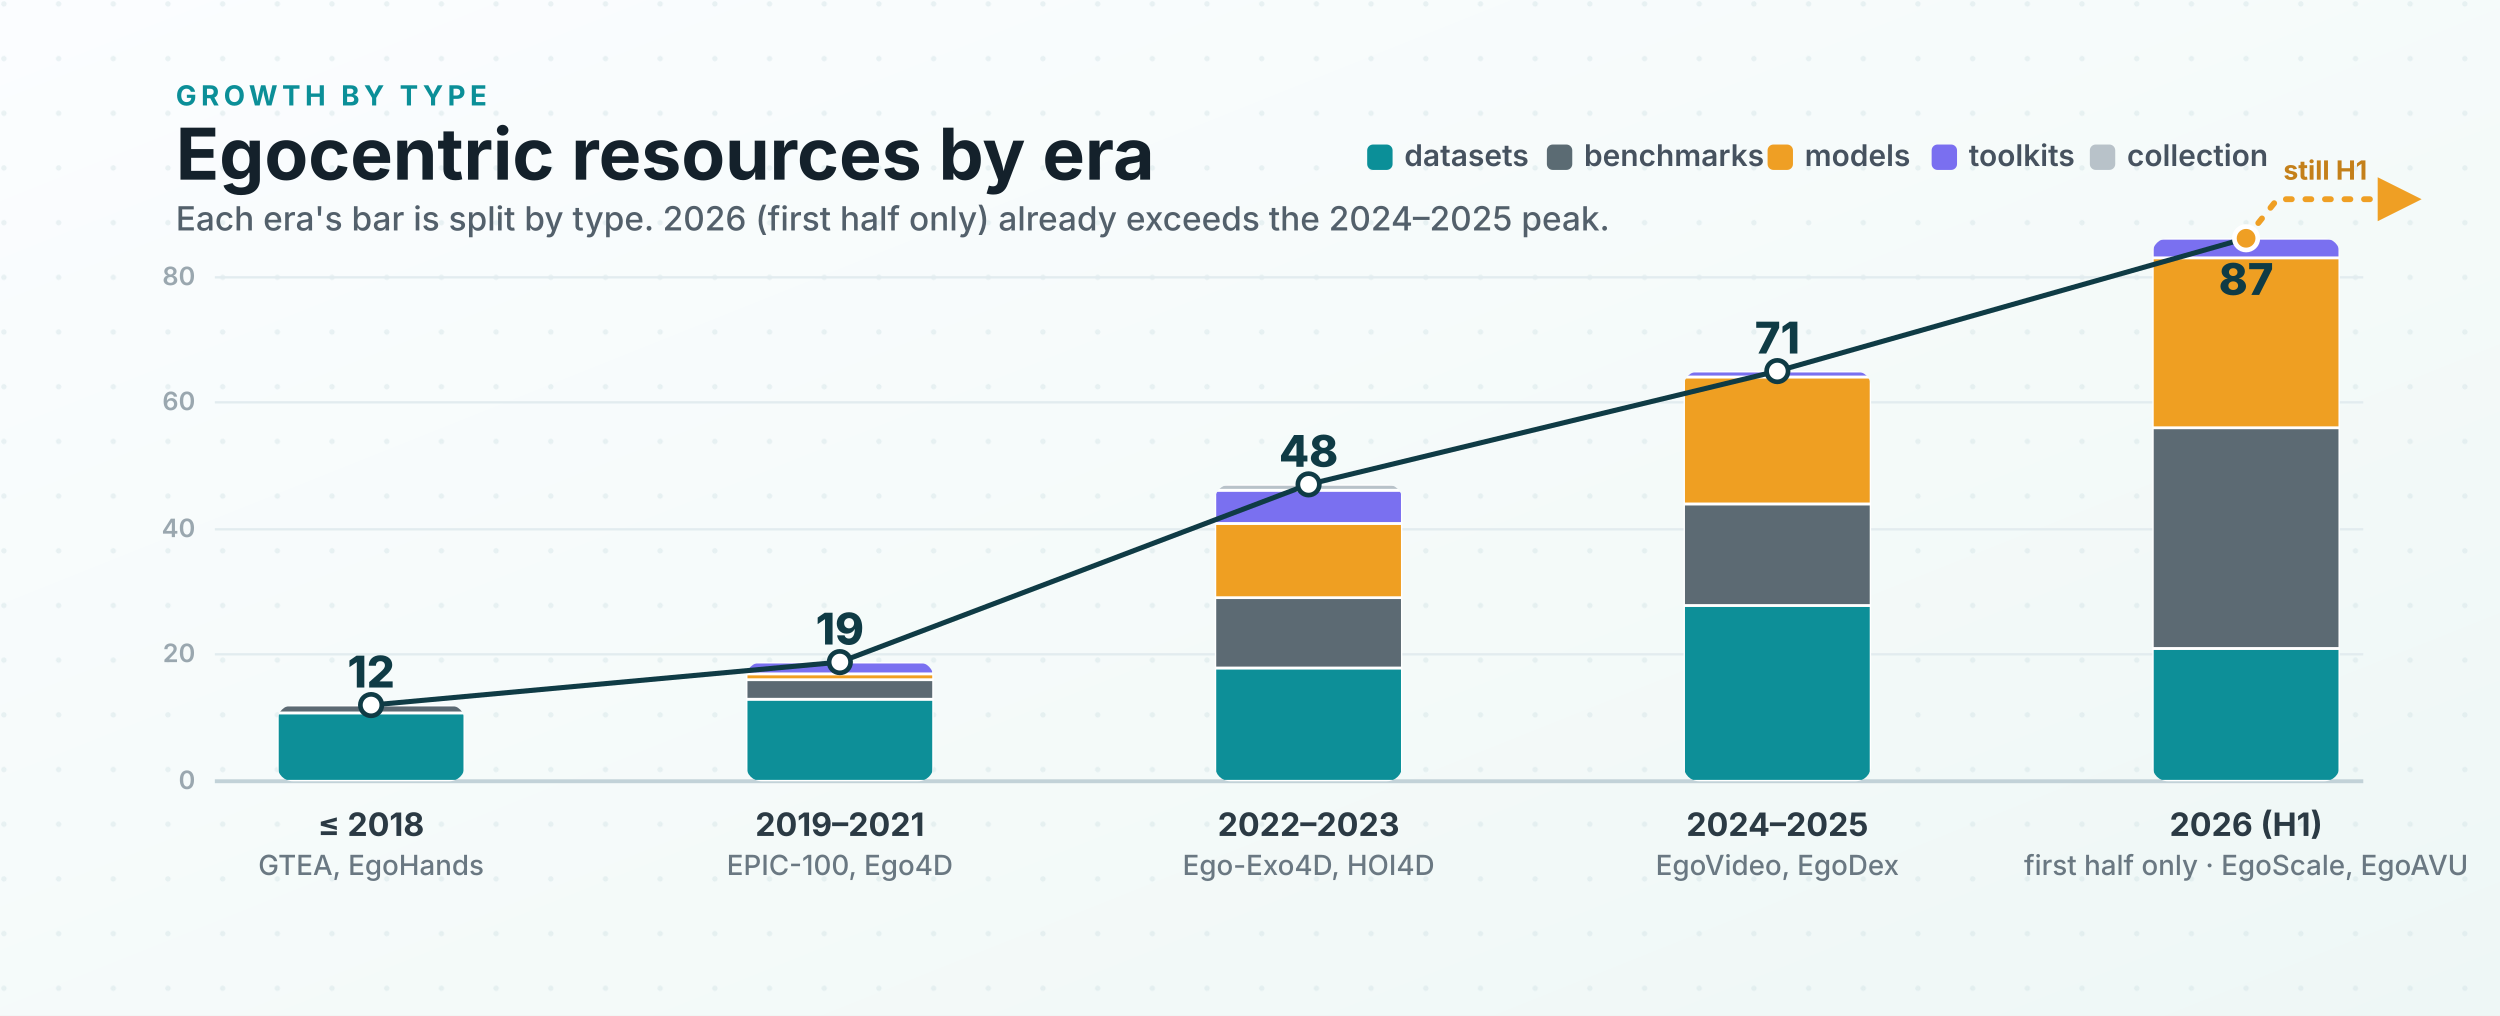
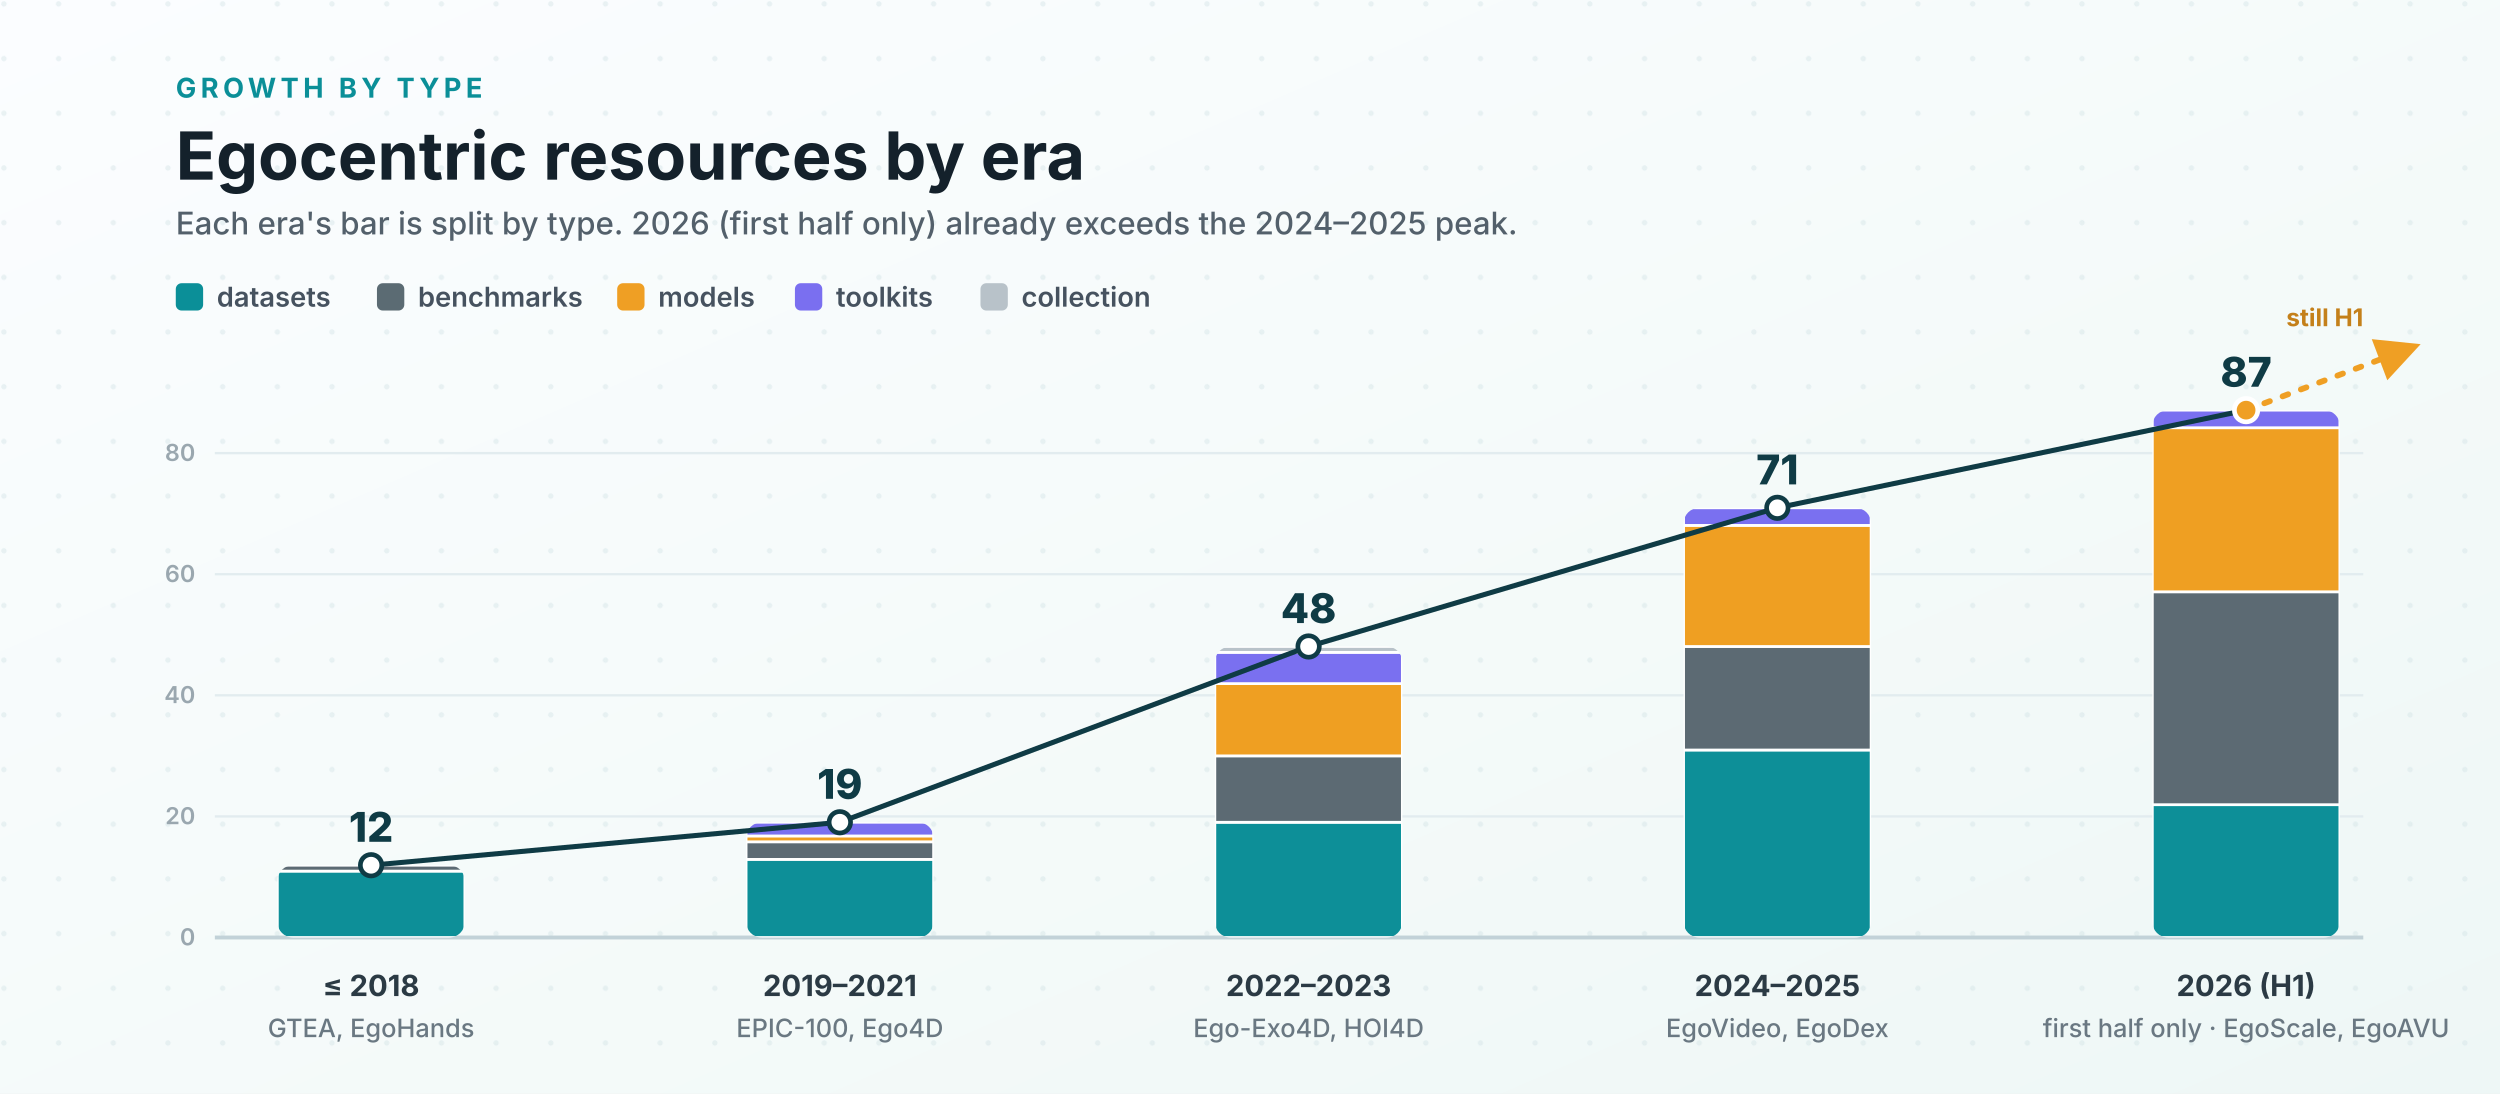
- <svg xmlns="http://www.w3.org/2000/svg" viewBox="0 0 1280 520" role="img" aria-labelledby="title desc">
+ <svg xmlns="http://www.w3.org/2000/svg" viewBox="0 0 1280 560" role="img" aria-labelledby="title desc">
  <defs>
    <linearGradient id="bg" x1="0" x2="1" y1="0" y2="1">
      <stop offset="0" stop-color="#fbfdff" />
      <stop offset="0.6" stop-color="#f4faf9" />
      <stop offset="1" stop-color="#eef7f6" />
    </linearGradient>
    <pattern id="dots" width="28" height="28" patternUnits="userSpaceOnUse">
      <circle cx="2" cy="2" r="1.4" fill="#cfe0e4" opacity="0.4" />
    </pattern>
    <filter id="shadow" x="-14%" y="-14%" width="128%" height="140%">
      <feDropShadow dx="0" dy="6" stdDeviation="7" flood-color="#0f2a33" flood-opacity="0.12" />
    </filter>
    <marker id="up" viewBox="0 0 10 10" refX="6.5" refY="5" markerWidth="7.5" markerHeight="7.5" orient="auto-start-reverse">
      <path d="M0 0 L10 5 L0 10 z" fill="#ef9f24" />
    </marker>
    <clipPath id="c1">
-       <rect x="142" y="361" width="96" height="39" rx="8" />
+       <rect x="142" y="443" width="96" height="37" rx="8" />
    </clipPath>
    <clipPath id="c2">
-       <rect x="382" y="339" width="96" height="61" rx="8" />
+       <rect x="382" y="421" width="96" height="59" rx="8" />
    </clipPath>
    <clipPath id="c3">
-       <rect x="622" y="248" width="96" height="152" rx="8" />
+       <rect x="622" y="331" width="96" height="149" rx="8" />
    </clipPath>
    <clipPath id="c4">
-       <rect x="862" y="190" width="96" height="210" rx="8" />
+       <rect x="862" y="260" width="96" height="220" rx="8" />
    </clipPath>
    <clipPath id="c5">
-       <rect x="1102" y="122" width="96" height="278" rx="8" />
+       <rect x="1102" y="210" width="96" height="270" rx="8" />
    </clipPath>
    <style>
      .ink { fill: #14212b; }
-       .kicker { font: 700 14.2px system-ui, -apple-system, "Segoe UI", sans-serif; fill: #0b8f98; letter-spacing: .16em; }
-       .title { font: 700 36.6px system-ui, -apple-system, "Segoe UI", sans-serif; }
-       .subtitle { font: 500 17.1px system-ui, -apple-system, "Segoe UI", sans-serif; fill: #53606b; }
-       .count { font: 800 22.4px system-ui, -apple-system, "Segoe UI", sans-serif; fill: #0f3b45; }
-       .era { font: 700 16.5px system-ui, -apple-system, "Segoe UI", sans-serif; fill: #2b3a44; }
-       .anchor { font: 500 14.2px system-ui, -apple-system, "Segoe UI", sans-serif; fill: #6a7882; }
+       .kicker { font: 700 14px system-ui, -apple-system, "Segoe UI", sans-serif; fill: #0b8f98; letter-spacing: .16em; }
+       .title { font: 700 34px system-ui, -apple-system, "Segoe UI", sans-serif; }
+       .subtitle { font: 500 16px system-ui, -apple-system, "Segoe UI", sans-serif; fill: #53606b; }
+       .count { font: 800 21px system-ui, -apple-system, "Segoe UI", sans-serif; fill: #0f3b45; }
+       .era { font: 700 15px system-ui, -apple-system, "Segoe UI", sans-serif; fill: #2b3a44; }
+       .anchor { font: 500 13px system-ui, -apple-system, "Segoe UI", sans-serif; fill: #6a7882; }
      .grid { stroke: #e2ecef; stroke-width: 1.2; }
-       .gridlabel { font: 600 13.0px system-ui, -apple-system, "Segoe UI", sans-serif; fill: #9aa7af; }
+       .gridlabel { font: 600 12px system-ui, -apple-system, "Segoe UI", sans-serif; fill: #9aa7af; }
      .axis { stroke: #c2d2d8; stroke-width: 2; }
      .trend { stroke: #0f3b45; stroke-width: 2.6; fill: none; stroke-linejoin: round; stroke-linecap: round; }
      .proj { stroke: #ef9f24; stroke-width: 3; fill: none; stroke-dasharray: 3 7; stroke-linecap: round; }
-       .note { font: 700 13.6px system-ui, -apple-system, "Segoe UI", sans-serif; fill: #c4801a; }
+       .note { font: 700 12.5px system-ui, -apple-system, "Segoe UI", sans-serif; fill: #c4801a; }
      .seg { stroke: #ffffff; stroke-width: 1.4; }
-       .lg { font: 600 15.3px system-ui, -apple-system, "Segoe UI", sans-serif; fill: #46525f; }
+       .lg { font: 600 14px system-ui, -apple-system, "Segoe UI", sans-serif; fill: #46525f; }
    </style>
  </defs>
-   <rect width="1280" height="520" fill="url(#bg)" />
-   <rect width="1280" height="520" fill="url(#dots)" />
-   <text class="kicker" x="90" y="54">GROWTH BY TYPE</text>
+   <rect width="1280" height="560" fill="url(#bg)" />
+   <rect width="1280" height="560" fill="url(#dots)" />
+   <text class="kicker" x="90" y="50">GROWTH BY TYPE</text>
  <text class="title ink" x="90" y="92">Egocentric resources by era</text>
-   <text class="subtitle" x="90" y="118">Each era's bar is split by type. 2026 (first half only) already exceeds the 2024–2025 peak.</text>
+   <text class="subtitle" x="90" y="120">Each era's bar is split by type. 2026 (first half only) already exceeds the 2024–2025 peak.</text>
  <g>
-     <rect x="700" y="74" width="13" height="13" rx="3" fill="#0b8f98" />
-     <text class="lg" x="719" y="85">datasets</text>
-     <rect x="792" y="74" width="13" height="13" rx="3" fill="#5b6b73" />
-     <text class="lg" x="811" y="85">benchmarks</text>
-     <rect x="905" y="74" width="13" height="13" rx="3" fill="#ef9f24" />
-     <text class="lg" x="924" y="85">models</text>
-     <rect x="989" y="74" width="13" height="13" rx="3" fill="#7a6ff0" />
-     <text class="lg" x="1008" y="85">toolkits</text>
-     <rect x="1070" y="74" width="13" height="13" rx="3" fill="#b8c2c9" />
-     <text class="lg" x="1089" y="85">collection</text>
+     <rect x="90" y="145" width="14" height="14" rx="3" fill="#0b8f98" />
+     <text class="lg" x="111" y="157">datasets</text>
+     <rect x="193" y="145" width="14" height="14" rx="3" fill="#5b6b73" />
+     <text class="lg" x="214" y="157">benchmarks</text>
+     <rect x="316" y="145" width="14" height="14" rx="3" fill="#ef9f24" />
+     <text class="lg" x="337" y="157">models</text>
+     <rect x="407" y="145" width="14" height="14" rx="3" fill="#7a6ff0" />
+     <text class="lg" x="428" y="157">toolkits</text>
+     <rect x="502" y="145" width="14" height="14" rx="3" fill="#b8c2c9" />
+     <text class="lg" x="523" y="157">collection</text>
  </g>
-   <line class="grid" x1="110" y1="335" x2="1210" y2="335" />
-   <line class="grid" x1="110" y1="271" x2="1210" y2="271" />
-   <line class="grid" x1="110" y1="206" x2="1210" y2="206" />
-   <line class="grid" x1="110" y1="142" x2="1210" y2="142" />
-   <text class="gridlabel" x="100" y="404" text-anchor="end">0</text>
-   <text class="gridlabel" x="100" y="339" text-anchor="end">20</text>
-   <text class="gridlabel" x="100" y="275" text-anchor="end">40</text>
-   <text class="gridlabel" x="100" y="210" text-anchor="end">60</text>
-   <text class="gridlabel" x="100" y="146" text-anchor="end">80</text>
-   <line class="axis" x1="110" y1="400" x2="1210" y2="400" />
+   <line class="grid" x1="110" y1="418" x2="1210" y2="418" />
+   <line class="grid" x1="110" y1="356" x2="1210" y2="356" />
+   <line class="grid" x1="110" y1="294" x2="1210" y2="294" />
+   <line class="grid" x1="110" y1="232" x2="1210" y2="232" />
+   <text class="gridlabel" x="100" y="484" text-anchor="end">0</text>
+   <text class="gridlabel" x="100" y="422" text-anchor="end">20</text>
+   <text class="gridlabel" x="100" y="360" text-anchor="end">40</text>
+   <text class="gridlabel" x="100" y="298" text-anchor="end">60</text>
+   <text class="gridlabel" x="100" y="236" text-anchor="end">80</text>
+   <line class="axis" x1="110" y1="480" x2="1210" y2="480" />
  <g clip-path="url(#c1)" filter="url(#shadow)">
-     <rect class="seg" x="142" y="365" width="96" height="35" fill="#0b8f98" />
-     <rect class="seg" x="142" y="361" width="96" height="4" fill="#5b6b73" />
+     <rect class="seg" x="142" y="446" width="96" height="34" fill="#0b8f98" />
+     <rect class="seg" x="142" y="443" width="96" height="3" fill="#5b6b73" />
  </g>
  <g clip-path="url(#c2)" filter="url(#shadow)">
-     <rect class="seg" x="382" y="358" width="96" height="42" fill="#0b8f98" />
-     <rect class="seg" x="382" y="348" width="96" height="10" fill="#5b6b73" />
-     <rect class="seg" x="382" y="345" width="96" height="3" fill="#ef9f24" />
-     <rect class="seg" x="382" y="339" width="96" height="6" fill="#7a6ff0" />
+     <rect class="seg" x="382" y="440" width="96" height="40" fill="#0b8f98" />
+     <rect class="seg" x="382" y="431" width="96" height="9" fill="#5b6b73" />
+     <rect class="seg" x="382" y="428" width="96" height="3" fill="#ef9f24" />
+     <rect class="seg" x="382" y="421" width="96" height="7" fill="#7a6ff0" />
  </g>
  <g clip-path="url(#c3)" filter="url(#shadow)">
-     <rect class="seg" x="622" y="342" width="96" height="58" fill="#0b8f98" />
-     <rect class="seg" x="622" y="306" width="96" height="36" fill="#5b6b73" />
-     <rect class="seg" x="622" y="268" width="96" height="38" fill="#ef9f24" />
-     <rect class="seg" x="622" y="251" width="96" height="17" fill="#7a6ff0" />
-     <rect class="seg" x="622" y="248" width="96" height="3" fill="#b8c2c9" />
+     <rect class="seg" x="622" y="421" width="96" height="59" fill="#0b8f98" />
+     <rect class="seg" x="622" y="387" width="96" height="34" fill="#5b6b73" />
+     <rect class="seg" x="622" y="350" width="96" height="37" fill="#ef9f24" />
+     <rect class="seg" x="622" y="334" width="96" height="16" fill="#7a6ff0" />
+     <rect class="seg" x="622" y="331" width="96" height="3" fill="#b8c2c9" />
  </g>
  <g clip-path="url(#c4)" filter="url(#shadow)">
-     <rect class="seg" x="862" y="310" width="96" height="90" fill="#0b8f98" />
-     <rect class="seg" x="862" y="258" width="96" height="52" fill="#5b6b73" />
-     <rect class="seg" x="862" y="193" width="96" height="65" fill="#ef9f24" />
-     <rect class="seg" x="862" y="190" width="96" height="3" fill="#7a6ff0" />
+     <rect class="seg" x="862" y="384" width="96" height="96" fill="#0b8f98" />
+     <rect class="seg" x="862" y="331" width="96" height="53" fill="#5b6b73" />
+     <rect class="seg" x="862" y="269" width="96" height="62" fill="#ef9f24" />
+     <rect class="seg" x="862" y="260" width="96" height="9" fill="#7a6ff0" />
  </g>
  <g clip-path="url(#c5)" filter="url(#shadow)">
-     <rect class="seg" x="1102" y="332" width="96" height="68" fill="#0b8f98" />
-     <rect class="seg" x="1102" y="219" width="96" height="113" fill="#5b6b73" />
-     <rect class="seg" x="1102" y="132" width="96" height="87" fill="#ef9f24" />
-     <rect class="seg" x="1102" y="122" width="96" height="10" fill="#7a6ff0" />
+     <rect class="seg" x="1102" y="412" width="96" height="68" fill="#0b8f98" />
+     <rect class="seg" x="1102" y="303" width="96" height="109" fill="#5b6b73" />
+     <rect class="seg" x="1102" y="219" width="96" height="84" fill="#ef9f24" />
+     <rect class="seg" x="1102" y="210" width="96" height="9" fill="#7a6ff0" />
  </g>
-   <polyline class="trend" points="190,361 430,339 670,248 910,190 1150,122" />
-   <path class="proj" d="M1150 122 L1166 102 L1232 102" marker-end="url(#up)" />
-   <text class="note" x="1212" y="92" text-anchor="end">still H1</text>
+   <polyline class="trend" points="190,443 430,421 670,331 910,260 1150,210" />
+   <path class="proj" d="M1150 210 L1232 179" marker-end="url(#up)" />
+   <text class="note" x="1210" y="167" text-anchor="end">still H1</text>
  <g>
-     <circle cx="190" cy="361" r="5.5" fill="#ffffff" stroke="#0f3b45" stroke-width="2.4" />
-     <circle cx="430" cy="339" r="5.5" fill="#ffffff" stroke="#0f3b45" stroke-width="2.4" />
-     <circle cx="670" cy="248" r="5.5" fill="#ffffff" stroke="#0f3b45" stroke-width="2.4" />
-     <circle cx="910" cy="190" r="5.5" fill="#ffffff" stroke="#0f3b45" stroke-width="2.4" />
-     <circle cx="1150" cy="122" r="6" fill="#ef9f24" stroke="#ffffff" stroke-width="2.4" />
+     <circle cx="190" cy="443" r="5.5" fill="#ffffff" stroke="#0f3b45" stroke-width="2.4" />
+     <circle cx="430" cy="421" r="5.5" fill="#ffffff" stroke="#0f3b45" stroke-width="2.4" />
+     <circle cx="670" cy="331" r="5.5" fill="#ffffff" stroke="#0f3b45" stroke-width="2.4" />
+     <circle cx="910" cy="260" r="5.5" fill="#ffffff" stroke="#0f3b45" stroke-width="2.4" />
+     <circle cx="1150" cy="210" r="6" fill="#ef9f24" stroke="#ffffff" stroke-width="2.4" />
  </g>
-   <text class="count" x="190" y="352" text-anchor="middle">12</text>
-   <text class="count" x="430" y="330" text-anchor="middle">19</text>
-   <text class="count" x="670" y="239" text-anchor="middle">48</text>
-   <text class="count" x="910" y="181" text-anchor="middle">71</text>
-   <text class="count" x="1150" y="151" text-anchor="middle">87</text>
-   <text class="era" x="190" y="428" text-anchor="middle">≤ 2018</text>
-   <text class="anchor" x="190" y="448" text-anchor="middle">GTEA, EgoHands</text>
-   <text class="era" x="430" y="428" text-anchor="middle">2019–2021</text>
-   <text class="anchor" x="430" y="448" text-anchor="middle">EPIC-100, Ego4D</text>
-   <text class="era" x="670" y="428" text-anchor="middle">2022–2023</text>
-   <text class="anchor" x="670" y="448" text-anchor="middle">Ego-Exo4D, HOI4D</text>
-   <text class="era" x="910" y="428" text-anchor="middle">2024–2025</text>
-   <text class="anchor" x="910" y="448" text-anchor="middle">EgoVideo, EgoDex</text>
-   <text class="era" x="1150" y="428" text-anchor="middle">2026 (H1)</text>
-   <text class="anchor" x="1150" y="448" text-anchor="middle">first half only · EgoScale, EgoAVU</text>
+   <text class="count" x="190" y="431" text-anchor="middle">12</text>
+   <text class="count" x="430" y="409" text-anchor="middle">19</text>
+   <text class="count" x="670" y="319" text-anchor="middle">48</text>
+   <text class="count" x="910" y="248" text-anchor="middle">71</text>
+   <text class="count" x="1150" y="198" text-anchor="middle">87</text>
+   <text class="era" x="190" y="510" text-anchor="middle">≤ 2018</text>
+   <text class="anchor" x="190" y="531" text-anchor="middle">GTEA, EgoHands</text>
+   <text class="era" x="430" y="510" text-anchor="middle">2019–2021</text>
+   <text class="anchor" x="430" y="531" text-anchor="middle">EPIC-100, Ego4D</text>
+   <text class="era" x="670" y="510" text-anchor="middle">2022–2023</text>
+   <text class="anchor" x="670" y="531" text-anchor="middle">Ego-Exo4D, HOI4D</text>
+   <text class="era" x="910" y="510" text-anchor="middle">2024–2025</text>
+   <text class="anchor" x="910" y="531" text-anchor="middle">EgoVideo, EgoDex</text>
+   <text class="era" x="1150" y="510" text-anchor="middle">2026 (H1)</text>
+   <text class="anchor" x="1150" y="531" text-anchor="middle">first half only · EgoScale, EgoAVU</text>
</svg>
